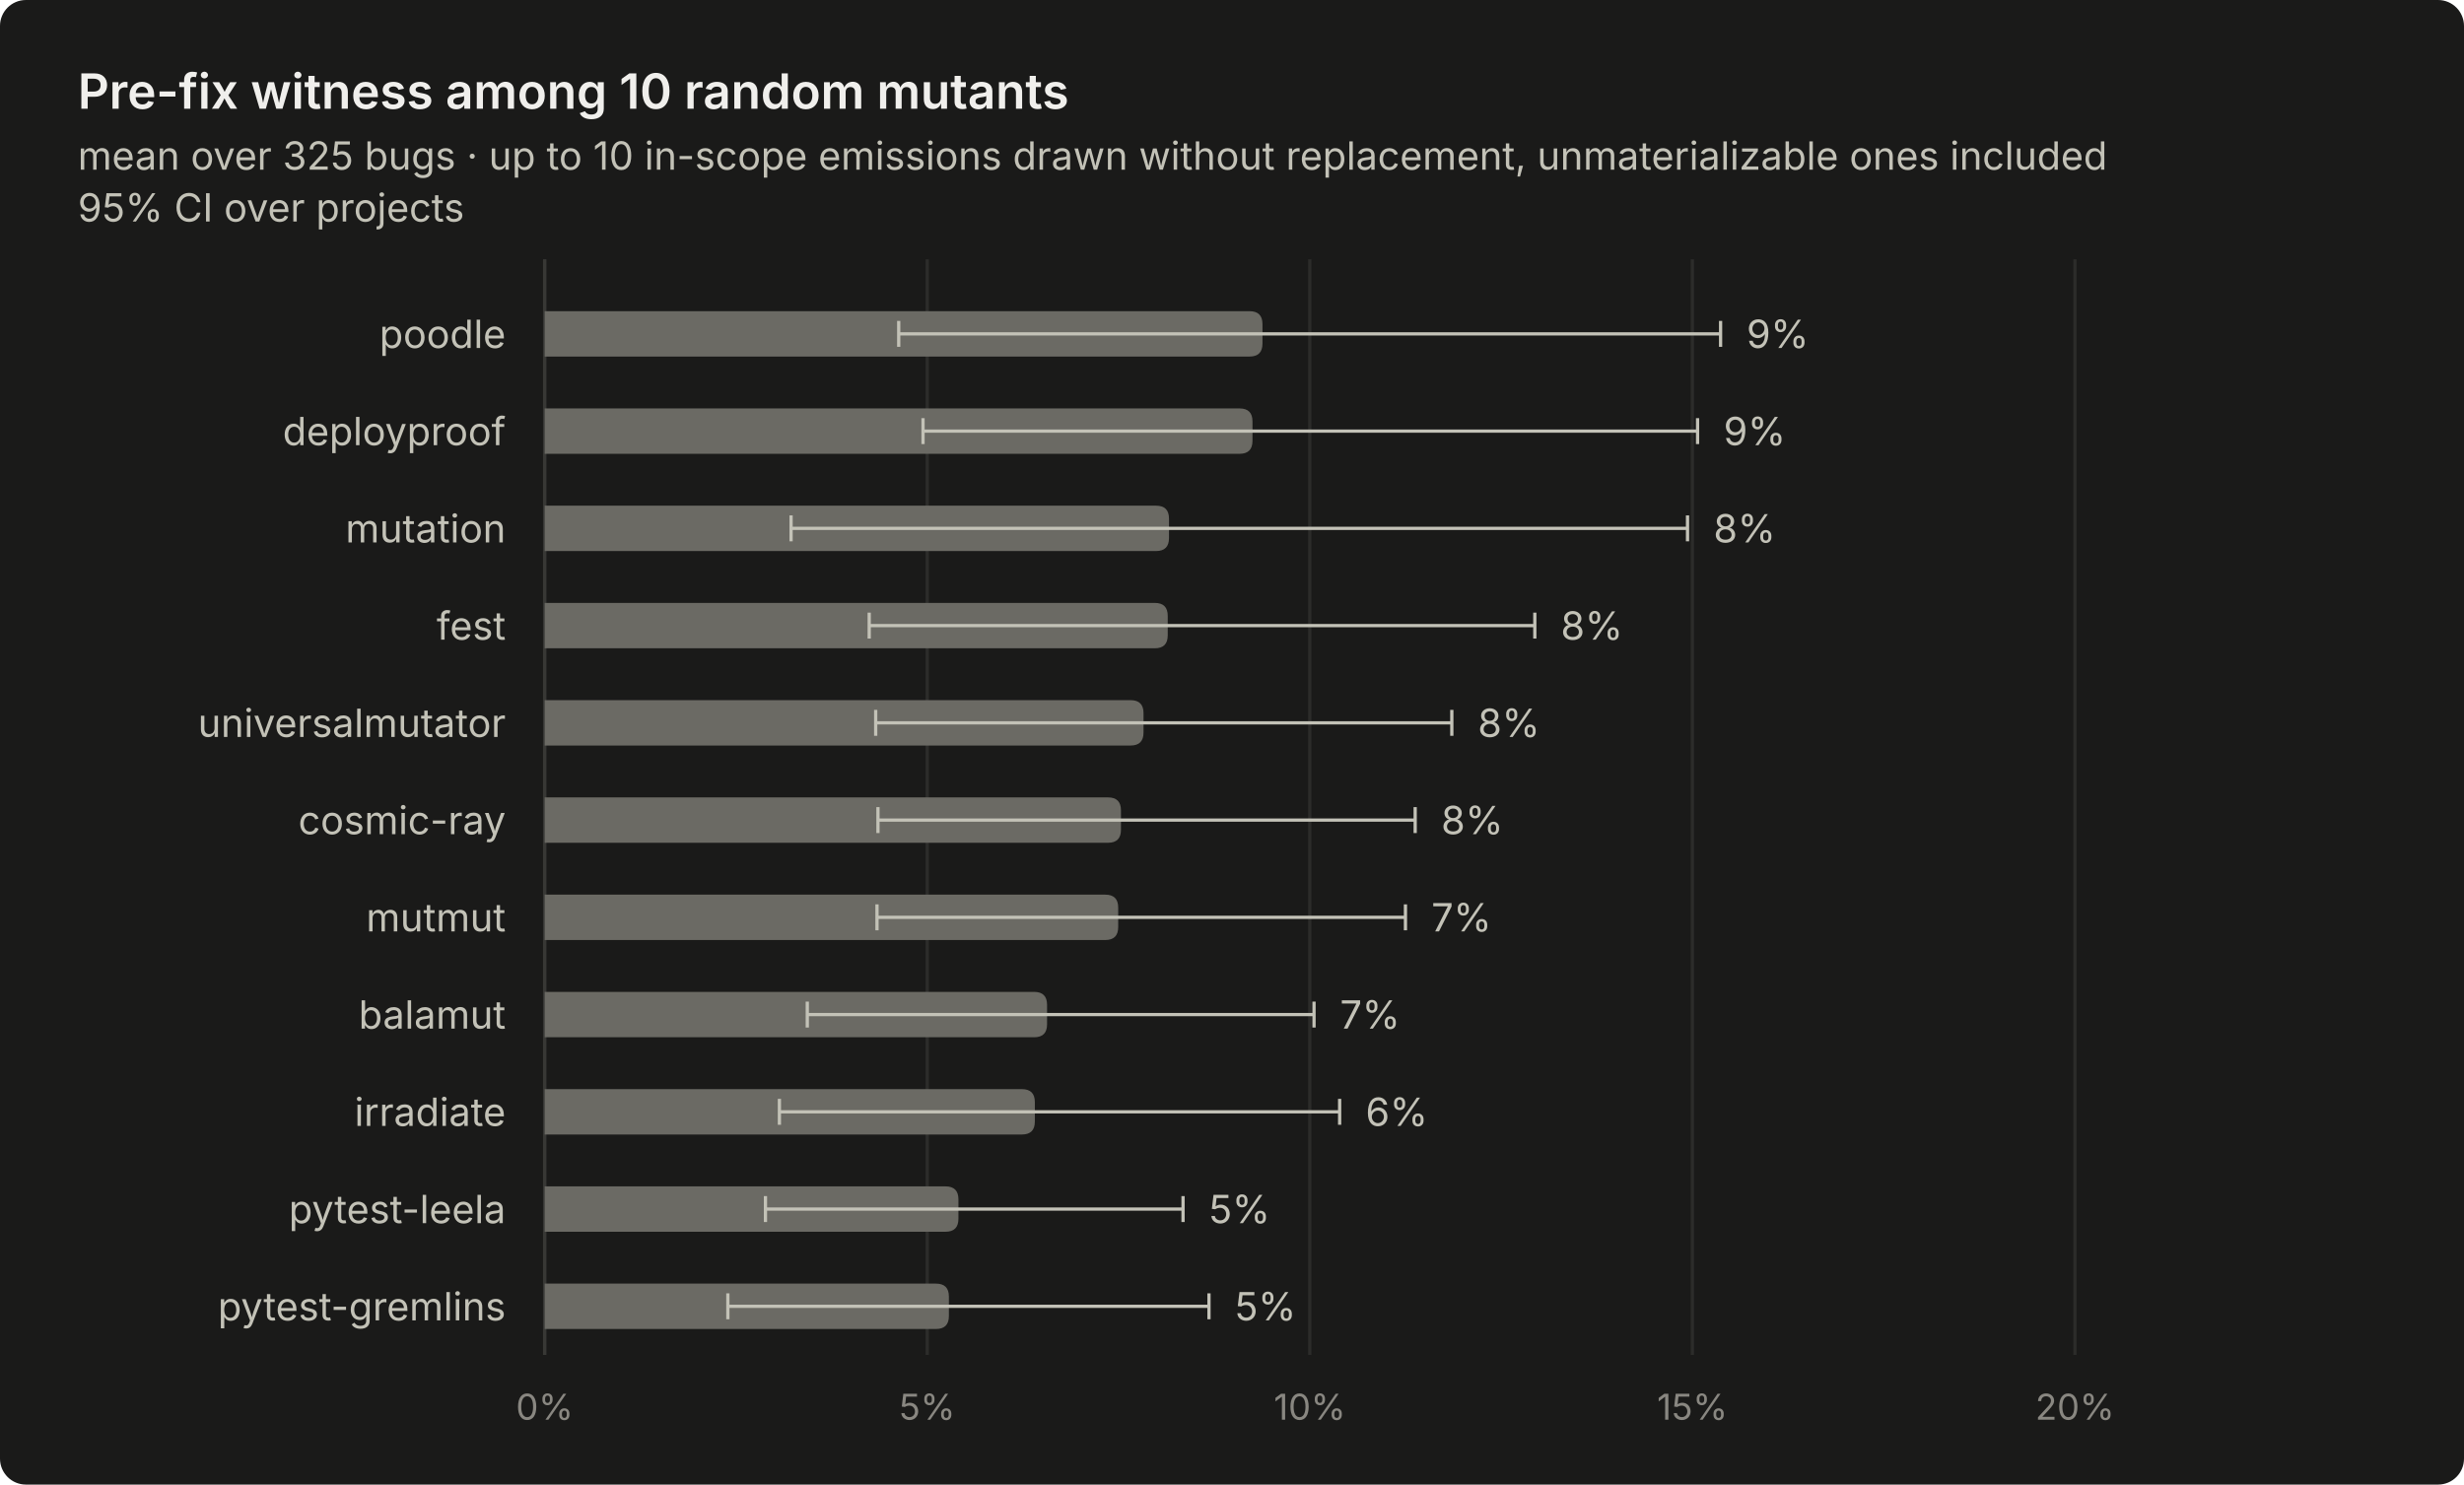
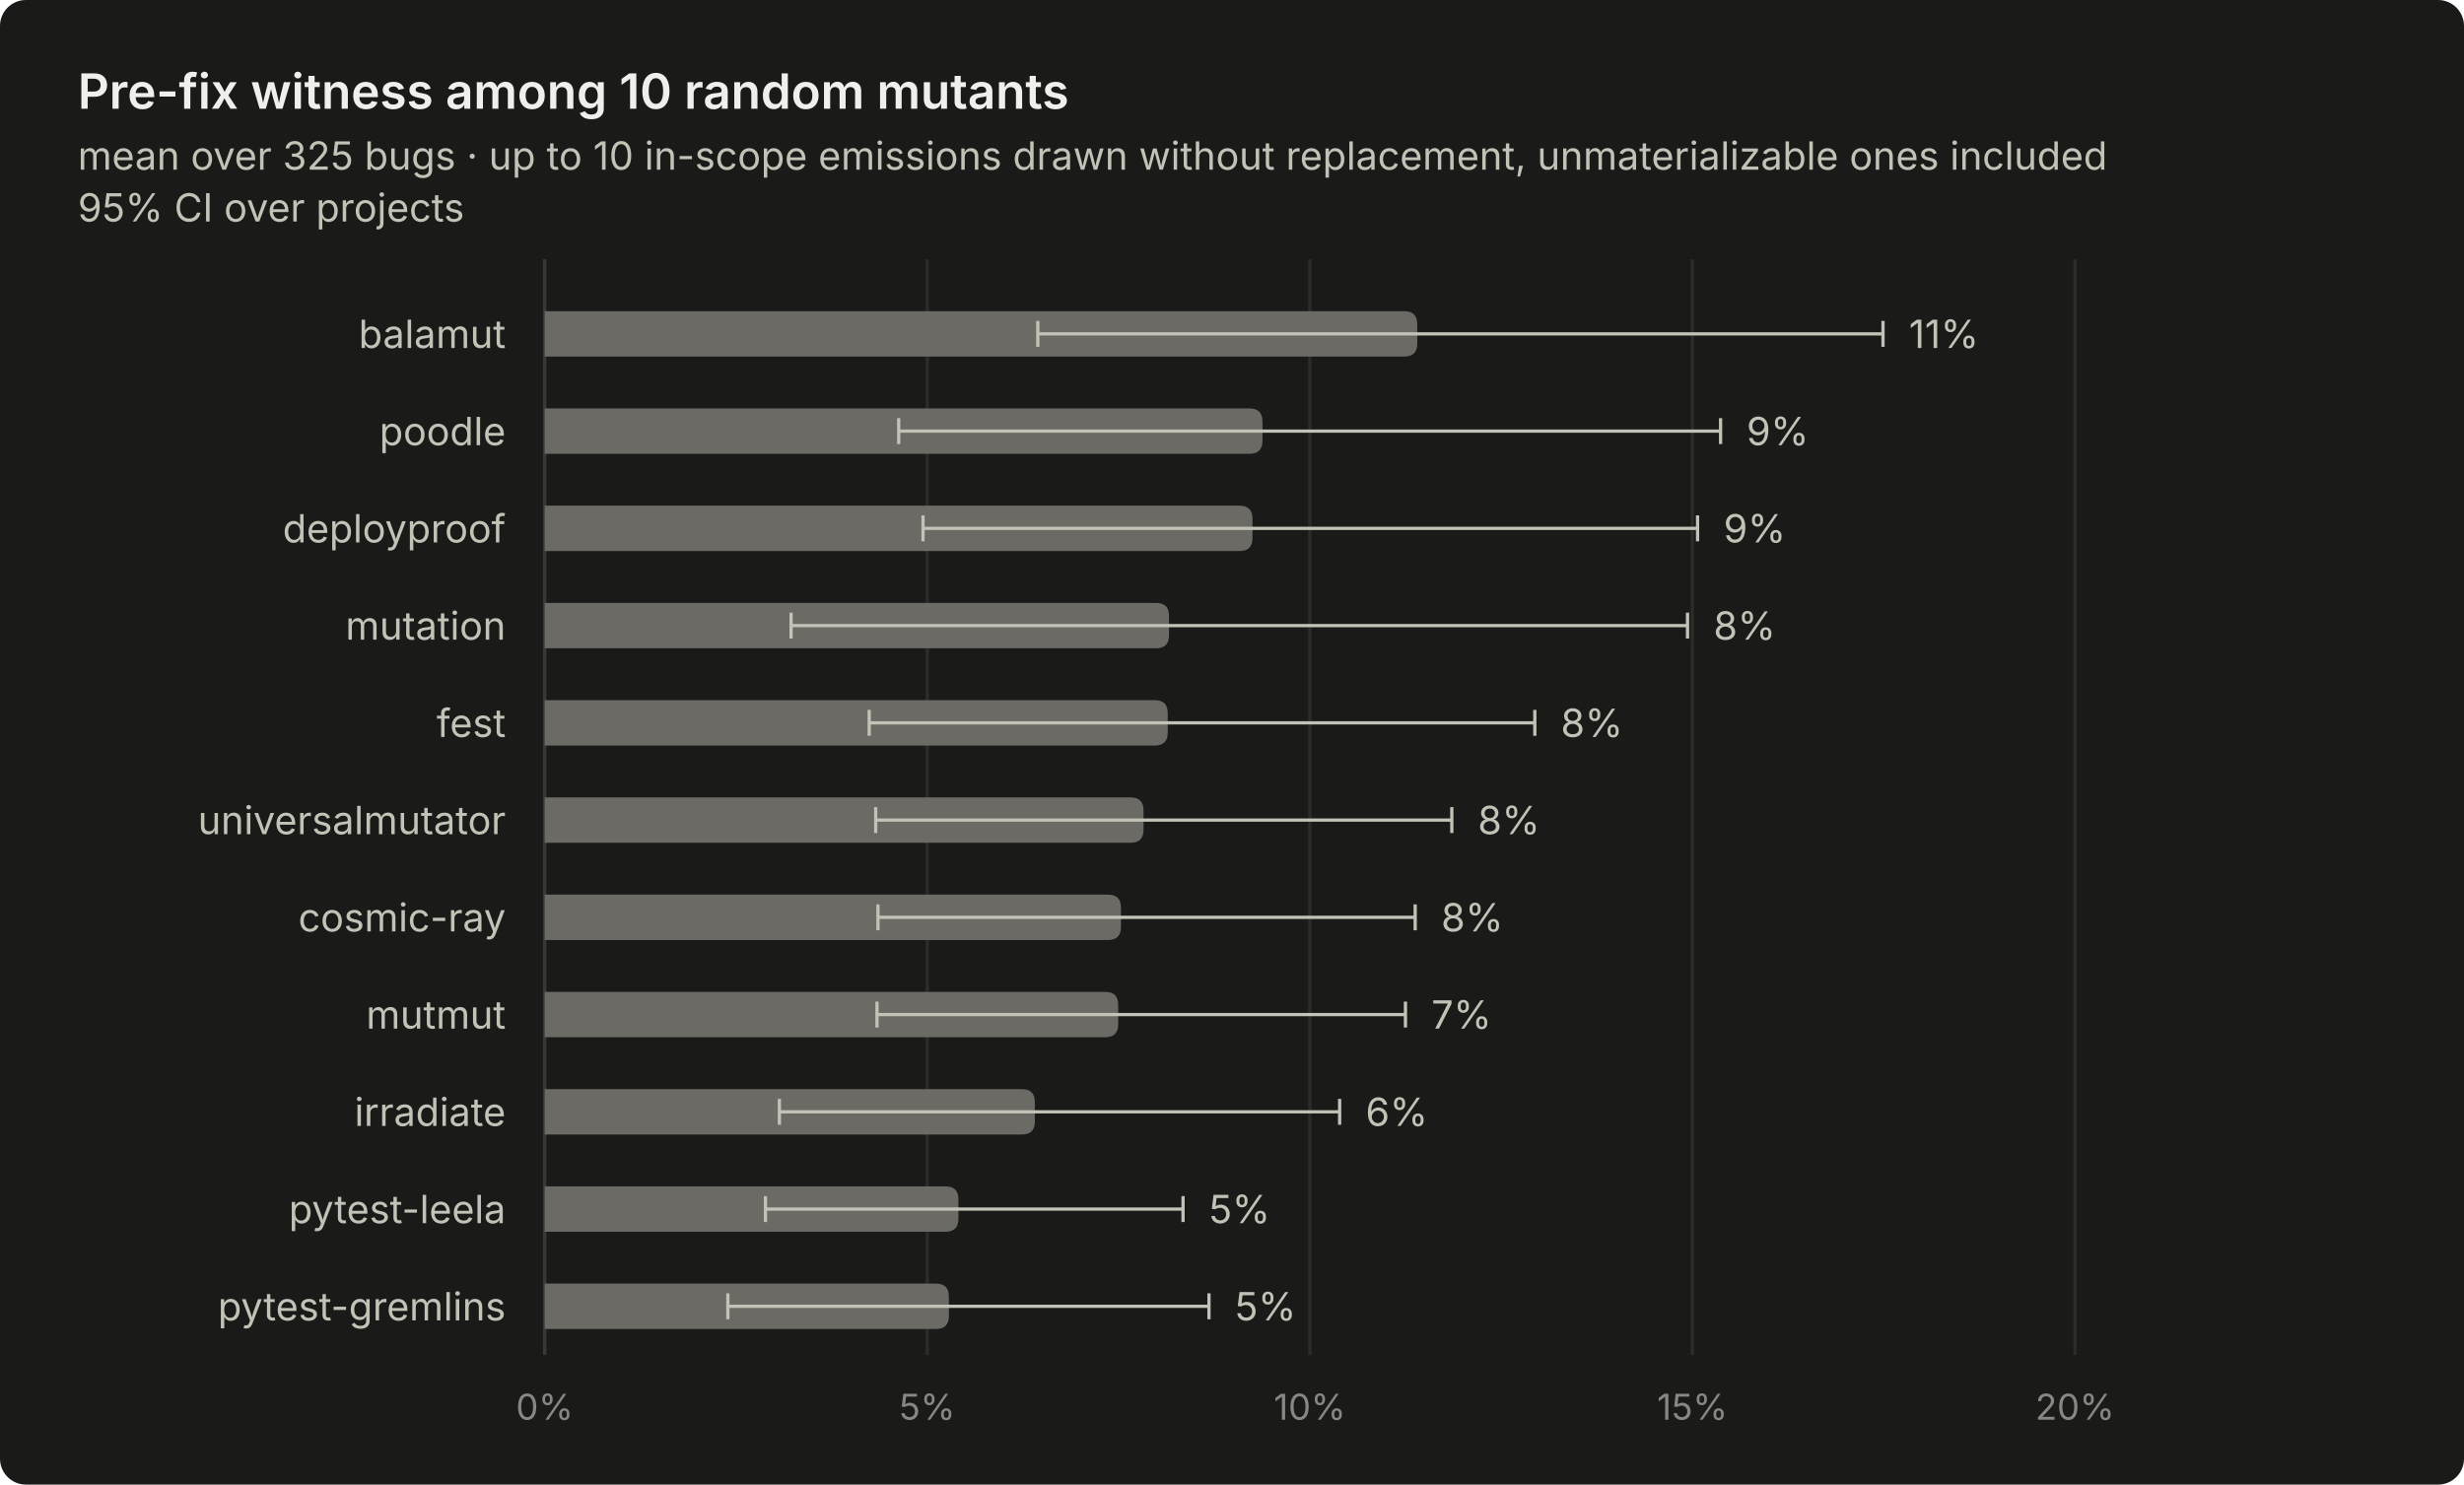
<svg xmlns="http://www.w3.org/2000/svg" width="760" height="458" viewBox="0 0 760 458" font-family="system-ui, -apple-system, &quot;Segoe UI&quot;, sans-serif" role="img" aria-label="Pre-fix witness among 10 random mutants">
  <rect width="760" height="458" fill="#1a1a19" rx="8" />
  <text x="24.0" y="28.0" fill="#f0efec" font-size="15" font-weight="600" text-anchor="start" dominant-baseline="middle">Pre-fix witness among 10 random mutants</text>
  <text x="24.0" y="48.0" fill="#c3c2b7" font-size="12" font-weight="400" text-anchor="start" dominant-baseline="middle">mean over 325 bugs · up to 10 in-scope emissions drawn without replacement, unmaterializable ones included</text>
  <text x="24.0" y="64.0" fill="#c3c2b7" font-size="12" font-weight="400" text-anchor="start" dominant-baseline="middle">95% CI over projects</text>
  <g transform="translate(0,16)">
    <line x1="168.0" y1="64" x2="168.0" y2="402" stroke="#2c2c2a" stroke-width="1" />
    <text x="168.0" y="418.0" fill="#898781" font-size="11" font-weight="400" text-anchor="middle" dominant-baseline="middle">0%</text>
    <line x1="286.0" y1="64" x2="286.0" y2="402" stroke="#2c2c2a" stroke-width="1" />
    <text x="286.0" y="418.0" fill="#898781" font-size="11" font-weight="400" text-anchor="middle" dominant-baseline="middle">5%</text>
    <line x1="404.0" y1="64" x2="404.0" y2="402" stroke="#2c2c2a" stroke-width="1" />
    <text x="404.0" y="418.0" fill="#898781" font-size="11" font-weight="400" text-anchor="middle" dominant-baseline="middle">10%</text>
    <line x1="522.0" y1="64" x2="522.0" y2="402" stroke="#2c2c2a" stroke-width="1" />
    <text x="522.0" y="418.0" fill="#898781" font-size="11" font-weight="400" text-anchor="middle" dominant-baseline="middle">15%</text>
    <line x1="640.0" y1="64" x2="640.0" y2="402" stroke="#2c2c2a" stroke-width="1" />
    <text x="640.0" y="418.0" fill="#898781" font-size="11" font-weight="400" text-anchor="middle" dominant-baseline="middle">20%</text>
    <line x1="168" y1="64" x2="168" y2="402" stroke="#383835" stroke-width="1" />
-     <text x="156.0" y="87.0" fill="#c3c2b7" font-size="12" font-weight="400" text-anchor="end" dominant-baseline="middle">poodle</text>
-     <path d="M168.00,80.00 H385.40 Q389.40,80.00 389.40,84.00 V90.00 Q389.40,94.00 385.40,94.00 H168.00 Z" fill="#6b6a64" />
-     <line x1="277.2" y1="87.0" x2="530.7" y2="87.0" stroke="#c3c2b7" stroke-width="1" />
-     <line x1="277.2" y1="83.0" x2="277.2" y2="91.0" stroke="#c3c2b7" stroke-width="1" />
-     <line x1="530.7" y1="83.0" x2="530.7" y2="91.0" stroke="#c3c2b7" stroke-width="1" />
-     <text x="538.7" y="87.0" fill="#c3c2b7" font-size="12" font-weight="400" text-anchor="start" dominant-baseline="middle">9%</text>
-     <text x="156.0" y="117.0" fill="#c3c2b7" font-size="12" font-weight="400" text-anchor="end" dominant-baseline="middle">deployproof</text>
-     <path d="M168.00,110.00 H382.32 Q386.32,110.00 386.32,114.00 V120.00 Q386.32,124.00 382.32,124.00 H168.00 Z" fill="#6b6a64" />
-     <line x1="284.7" y1="117.0" x2="523.6" y2="117.0" stroke="#c3c2b7" stroke-width="1" />
-     <line x1="284.7" y1="113.0" x2="284.7" y2="121.0" stroke="#c3c2b7" stroke-width="1" />
-     <line x1="523.6" y1="113.0" x2="523.6" y2="121.0" stroke="#c3c2b7" stroke-width="1" />
-     <text x="531.6" y="117.0" fill="#c3c2b7" font-size="12" font-weight="400" text-anchor="start" dominant-baseline="middle">9%</text>
-     <text x="156.0" y="147.0" fill="#c3c2b7" font-size="12" font-weight="400" text-anchor="end" dominant-baseline="middle">mutation</text>
-     <path d="M168.00,140.00 H356.57 Q360.57,140.00 360.57,144.00 V150.00 Q360.57,154.00 356.57,154.00 H168.00 Z" fill="#6b6a64" />
-     <line x1="244.0" y1="147.0" x2="520.5" y2="147.0" stroke="#c3c2b7" stroke-width="1" />
-     <line x1="244.0" y1="143.0" x2="244.0" y2="151.0" stroke="#c3c2b7" stroke-width="1" />
-     <line x1="520.5" y1="143.0" x2="520.5" y2="151.0" stroke="#c3c2b7" stroke-width="1" />
-     <text x="528.5" y="147.0" fill="#c3c2b7" font-size="12" font-weight="400" text-anchor="start" dominant-baseline="middle">8%</text>
-     <text x="156.0" y="177.0" fill="#c3c2b7" font-size="12" font-weight="400" text-anchor="end" dominant-baseline="middle">fest</text>
-     <path d="M168.00,170.00 H356.18 Q360.18,170.00 360.18,174.00 V180.00 Q360.18,184.00 356.18,184.00 H168.00 Z" fill="#6b6a64" />
-     <line x1="268.1" y1="177.0" x2="473.4" y2="177.0" stroke="#c3c2b7" stroke-width="1" />
-     <line x1="268.1" y1="173.0" x2="268.1" y2="181.0" stroke="#c3c2b7" stroke-width="1" />
-     <line x1="473.4" y1="173.0" x2="473.4" y2="181.0" stroke="#c3c2b7" stroke-width="1" />
-     <text x="481.4" y="177.0" fill="#c3c2b7" font-size="12" font-weight="400" text-anchor="start" dominant-baseline="middle">8%</text>
-     <text x="156.0" y="207.0" fill="#c3c2b7" font-size="12" font-weight="400" text-anchor="end" dominant-baseline="middle">universalmutator</text>
-     <path d="M168.00,200.00 H348.71 Q352.71,200.00 352.71,204.00 V210.00 Q352.71,214.00 348.71,214.00 H168.00 Z" fill="#6b6a64" />
-     <line x1="270.1" y1="207.0" x2="447.8" y2="207.0" stroke="#c3c2b7" stroke-width="1" />
-     <line x1="270.1" y1="203.0" x2="270.1" y2="211.0" stroke="#c3c2b7" stroke-width="1" />
-     <line x1="447.8" y1="203.0" x2="447.8" y2="211.0" stroke="#c3c2b7" stroke-width="1" />
-     <text x="455.8" y="207.0" fill="#c3c2b7" font-size="12" font-weight="400" text-anchor="start" dominant-baseline="middle">8%</text>
-     <text x="156.0" y="237.0" fill="#c3c2b7" font-size="12" font-weight="400" text-anchor="end" dominant-baseline="middle">cosmic-ray</text>
-     <path d="M168.00,230.00 H341.75 Q345.75,230.00 345.75,234.00 V240.00 Q345.75,244.00 341.75,244.00 H168.00 Z" fill="#6b6a64" />
-     <line x1="270.8" y1="237.0" x2="436.5" y2="237.0" stroke="#c3c2b7" stroke-width="1" />
-     <line x1="270.8" y1="233.0" x2="270.8" y2="241.0" stroke="#c3c2b7" stroke-width="1" />
-     <line x1="436.5" y1="233.0" x2="436.5" y2="241.0" stroke="#c3c2b7" stroke-width="1" />
-     <text x="444.5" y="237.0" fill="#c3c2b7" font-size="12" font-weight="400" text-anchor="start" dominant-baseline="middle">8%</text>
-     <text x="156.0" y="267.0" fill="#c3c2b7" font-size="12" font-weight="400" text-anchor="end" dominant-baseline="middle">mutmut</text>
-     <path d="M168.00,260.00 H340.90 Q344.90,260.00 344.90,264.00 V270.00 Q344.90,274.00 340.90,274.00 H168.00 Z" fill="#6b6a64" />
-     <line x1="270.5" y1="267.0" x2="433.5" y2="267.0" stroke="#c3c2b7" stroke-width="1" />
-     <line x1="270.5" y1="263.0" x2="270.5" y2="271.0" stroke="#c3c2b7" stroke-width="1" />
-     <line x1="433.5" y1="263.0" x2="433.5" y2="271.0" stroke="#c3c2b7" stroke-width="1" />
-     <text x="441.5" y="267.0" fill="#c3c2b7" font-size="12" font-weight="400" text-anchor="start" dominant-baseline="middle">7%</text>
-     <text x="156.0" y="297.0" fill="#c3c2b7" font-size="12" font-weight="400" text-anchor="end" dominant-baseline="middle">balamut</text>
-     <path d="M168.00,290.00 H318.96 Q322.96,290.00 322.96,294.00 V300.00 Q322.96,304.00 318.96,304.00 H168.00 Z" fill="#6b6a64" />
-     <line x1="249.0" y1="297.0" x2="405.3" y2="297.0" stroke="#c3c2b7" stroke-width="1" />
-     <line x1="249.0" y1="293.0" x2="249.0" y2="301.0" stroke="#c3c2b7" stroke-width="1" />
-     <line x1="405.3" y1="293.0" x2="405.3" y2="301.0" stroke="#c3c2b7" stroke-width="1" />
-     <text x="413.3" y="297.0" fill="#c3c2b7" font-size="12" font-weight="400" text-anchor="start" dominant-baseline="middle">7%</text>
+     <text x="156.0" y="87.0" fill="#c3c2b7" font-size="12" font-weight="400" text-anchor="end" dominant-baseline="middle">balamut</text>
+     <path d="M168.00,80.00 H433.14 Q437.14,80.00 437.14,84.00 V90.00 Q437.14,94.00 433.14,94.00 H168.00 Z" fill="#6b6a64" />
+     <line x1="320.1" y1="87.0" x2="580.8" y2="87.0" stroke="#c3c2b7" stroke-width="1" />
+     <line x1="320.1" y1="83.0" x2="320.1" y2="91.0" stroke="#c3c2b7" stroke-width="1" />
+     <line x1="580.8" y1="83.0" x2="580.8" y2="91.0" stroke="#c3c2b7" stroke-width="1" />
+     <text x="588.8" y="87.0" fill="#c3c2b7" font-size="12" font-weight="400" text-anchor="start" dominant-baseline="middle">11%</text>
+     <text x="156.0" y="117.0" fill="#c3c2b7" font-size="12" font-weight="400" text-anchor="end" dominant-baseline="middle">poodle</text>
+     <path d="M168.00,110.00 H385.40 Q389.40,110.00 389.40,114.00 V120.00 Q389.40,124.00 385.40,124.00 H168.00 Z" fill="#6b6a64" />
+     <line x1="277.2" y1="117.0" x2="530.7" y2="117.0" stroke="#c3c2b7" stroke-width="1" />
+     <line x1="277.2" y1="113.0" x2="277.2" y2="121.0" stroke="#c3c2b7" stroke-width="1" />
+     <line x1="530.7" y1="113.0" x2="530.7" y2="121.0" stroke="#c3c2b7" stroke-width="1" />
+     <text x="538.7" y="117.0" fill="#c3c2b7" font-size="12" font-weight="400" text-anchor="start" dominant-baseline="middle">9%</text>
+     <text x="156.0" y="147.0" fill="#c3c2b7" font-size="12" font-weight="400" text-anchor="end" dominant-baseline="middle">deployproof</text>
+     <path d="M168.00,140.00 H382.32 Q386.32,140.00 386.32,144.00 V150.00 Q386.32,154.00 382.32,154.00 H168.00 Z" fill="#6b6a64" />
+     <line x1="284.7" y1="147.0" x2="523.6" y2="147.0" stroke="#c3c2b7" stroke-width="1" />
+     <line x1="284.7" y1="143.0" x2="284.7" y2="151.0" stroke="#c3c2b7" stroke-width="1" />
+     <line x1="523.6" y1="143.0" x2="523.6" y2="151.0" stroke="#c3c2b7" stroke-width="1" />
+     <text x="531.6" y="147.0" fill="#c3c2b7" font-size="12" font-weight="400" text-anchor="start" dominant-baseline="middle">9%</text>
+     <text x="156.0" y="177.0" fill="#c3c2b7" font-size="12" font-weight="400" text-anchor="end" dominant-baseline="middle">mutation</text>
+     <path d="M168.00,170.00 H356.57 Q360.57,170.00 360.57,174.00 V180.00 Q360.57,184.00 356.57,184.00 H168.00 Z" fill="#6b6a64" />
+     <line x1="244.0" y1="177.0" x2="520.5" y2="177.0" stroke="#c3c2b7" stroke-width="1" />
+     <line x1="244.0" y1="173.0" x2="244.0" y2="181.0" stroke="#c3c2b7" stroke-width="1" />
+     <line x1="520.5" y1="173.0" x2="520.5" y2="181.0" stroke="#c3c2b7" stroke-width="1" />
+     <text x="528.5" y="177.0" fill="#c3c2b7" font-size="12" font-weight="400" text-anchor="start" dominant-baseline="middle">8%</text>
+     <text x="156.0" y="207.0" fill="#c3c2b7" font-size="12" font-weight="400" text-anchor="end" dominant-baseline="middle">fest</text>
+     <path d="M168.00,200.00 H356.18 Q360.18,200.00 360.18,204.00 V210.00 Q360.18,214.00 356.18,214.00 H168.00 Z" fill="#6b6a64" />
+     <line x1="268.1" y1="207.0" x2="473.4" y2="207.0" stroke="#c3c2b7" stroke-width="1" />
+     <line x1="268.1" y1="203.0" x2="268.1" y2="211.0" stroke="#c3c2b7" stroke-width="1" />
+     <line x1="473.4" y1="203.0" x2="473.4" y2="211.0" stroke="#c3c2b7" stroke-width="1" />
+     <text x="481.4" y="207.0" fill="#c3c2b7" font-size="12" font-weight="400" text-anchor="start" dominant-baseline="middle">8%</text>
+     <text x="156.0" y="237.0" fill="#c3c2b7" font-size="12" font-weight="400" text-anchor="end" dominant-baseline="middle">universalmutator</text>
+     <path d="M168.00,230.00 H348.71 Q352.71,230.00 352.71,234.00 V240.00 Q352.71,244.00 348.71,244.00 H168.00 Z" fill="#6b6a64" />
+     <line x1="270.1" y1="237.0" x2="447.8" y2="237.0" stroke="#c3c2b7" stroke-width="1" />
+     <line x1="270.1" y1="233.0" x2="270.1" y2="241.0" stroke="#c3c2b7" stroke-width="1" />
+     <line x1="447.8" y1="233.0" x2="447.8" y2="241.0" stroke="#c3c2b7" stroke-width="1" />
+     <text x="455.8" y="237.0" fill="#c3c2b7" font-size="12" font-weight="400" text-anchor="start" dominant-baseline="middle">8%</text>
+     <text x="156.0" y="267.0" fill="#c3c2b7" font-size="12" font-weight="400" text-anchor="end" dominant-baseline="middle">cosmic-ray</text>
+     <path d="M168.00,260.00 H341.75 Q345.75,260.00 345.75,264.00 V270.00 Q345.75,274.00 341.75,274.00 H168.00 Z" fill="#6b6a64" />
+     <line x1="270.8" y1="267.0" x2="436.5" y2="267.0" stroke="#c3c2b7" stroke-width="1" />
+     <line x1="270.8" y1="263.0" x2="270.8" y2="271.0" stroke="#c3c2b7" stroke-width="1" />
+     <line x1="436.5" y1="263.0" x2="436.5" y2="271.0" stroke="#c3c2b7" stroke-width="1" />
+     <text x="444.5" y="267.0" fill="#c3c2b7" font-size="12" font-weight="400" text-anchor="start" dominant-baseline="middle">8%</text>
+     <text x="156.0" y="297.0" fill="#c3c2b7" font-size="12" font-weight="400" text-anchor="end" dominant-baseline="middle">mutmut</text>
+     <path d="M168.00,290.00 H340.90 Q344.90,290.00 344.90,294.00 V300.00 Q344.90,304.00 340.90,304.00 H168.00 Z" fill="#6b6a64" />
+     <line x1="270.5" y1="297.0" x2="433.5" y2="297.0" stroke="#c3c2b7" stroke-width="1" />
+     <line x1="270.5" y1="293.0" x2="270.5" y2="301.0" stroke="#c3c2b7" stroke-width="1" />
+     <line x1="433.5" y1="293.0" x2="433.5" y2="301.0" stroke="#c3c2b7" stroke-width="1" />
+     <text x="441.5" y="297.0" fill="#c3c2b7" font-size="12" font-weight="400" text-anchor="start" dominant-baseline="middle">7%</text>
    <text x="156.0" y="327.0" fill="#c3c2b7" font-size="12" font-weight="400" text-anchor="end" dominant-baseline="middle">irradiate</text>
    <path d="M168.00,320.00 H315.19 Q319.19,320.00 319.19,324.00 V330.00 Q319.19,334.00 315.19,334.00 H168.00 Z" fill="#6b6a64" />
    <line x1="240.4" y1="327.0" x2="413.2" y2="327.0" stroke="#c3c2b7" stroke-width="1" />
    <line x1="240.4" y1="323.0" x2="240.4" y2="331.0" stroke="#c3c2b7" stroke-width="1" />
    <line x1="413.2" y1="323.0" x2="413.2" y2="331.0" stroke="#c3c2b7" stroke-width="1" />
    <text x="421.2" y="327.0" fill="#c3c2b7" font-size="12" font-weight="400" text-anchor="start" dominant-baseline="middle">6%</text>
    <text x="156.0" y="357.0" fill="#c3c2b7" font-size="12" font-weight="400" text-anchor="end" dominant-baseline="middle">pytest-leela</text>
    <path d="M168.00,350.00 H291.62 Q295.62,350.00 295.62,354.00 V360.00 Q295.62,364.00 291.62,364.00 H168.00 Z" fill="#6b6a64" />
    <line x1="236.1" y1="357.0" x2="364.9" y2="357.0" stroke="#c3c2b7" stroke-width="1" />
    <line x1="236.1" y1="353.0" x2="236.1" y2="361.0" stroke="#c3c2b7" stroke-width="1" />
    <line x1="364.9" y1="353.0" x2="364.9" y2="361.0" stroke="#c3c2b7" stroke-width="1" />
    <text x="372.9" y="357.0" fill="#c3c2b7" font-size="12" font-weight="400" text-anchor="start" dominant-baseline="middle">5%</text>
    <text x="156.0" y="387.0" fill="#c3c2b7" font-size="12" font-weight="400" text-anchor="end" dominant-baseline="middle">pytest-gremlins</text>
    <path d="M168.00,380.00 H288.68 Q292.68,380.00 292.68,384.00 V390.00 Q292.68,394.00 288.68,394.00 H168.00 Z" fill="#6b6a64" />
    <line x1="224.5" y1="387.0" x2="372.9" y2="387.0" stroke="#c3c2b7" stroke-width="1" />
    <line x1="224.5" y1="383.0" x2="224.5" y2="391.0" stroke="#c3c2b7" stroke-width="1" />
    <line x1="372.9" y1="383.0" x2="372.9" y2="391.0" stroke="#c3c2b7" stroke-width="1" />
    <text x="380.9" y="387.0" fill="#c3c2b7" font-size="12" font-weight="400" text-anchor="start" dominant-baseline="middle">5%</text>
  </g>
</svg>
